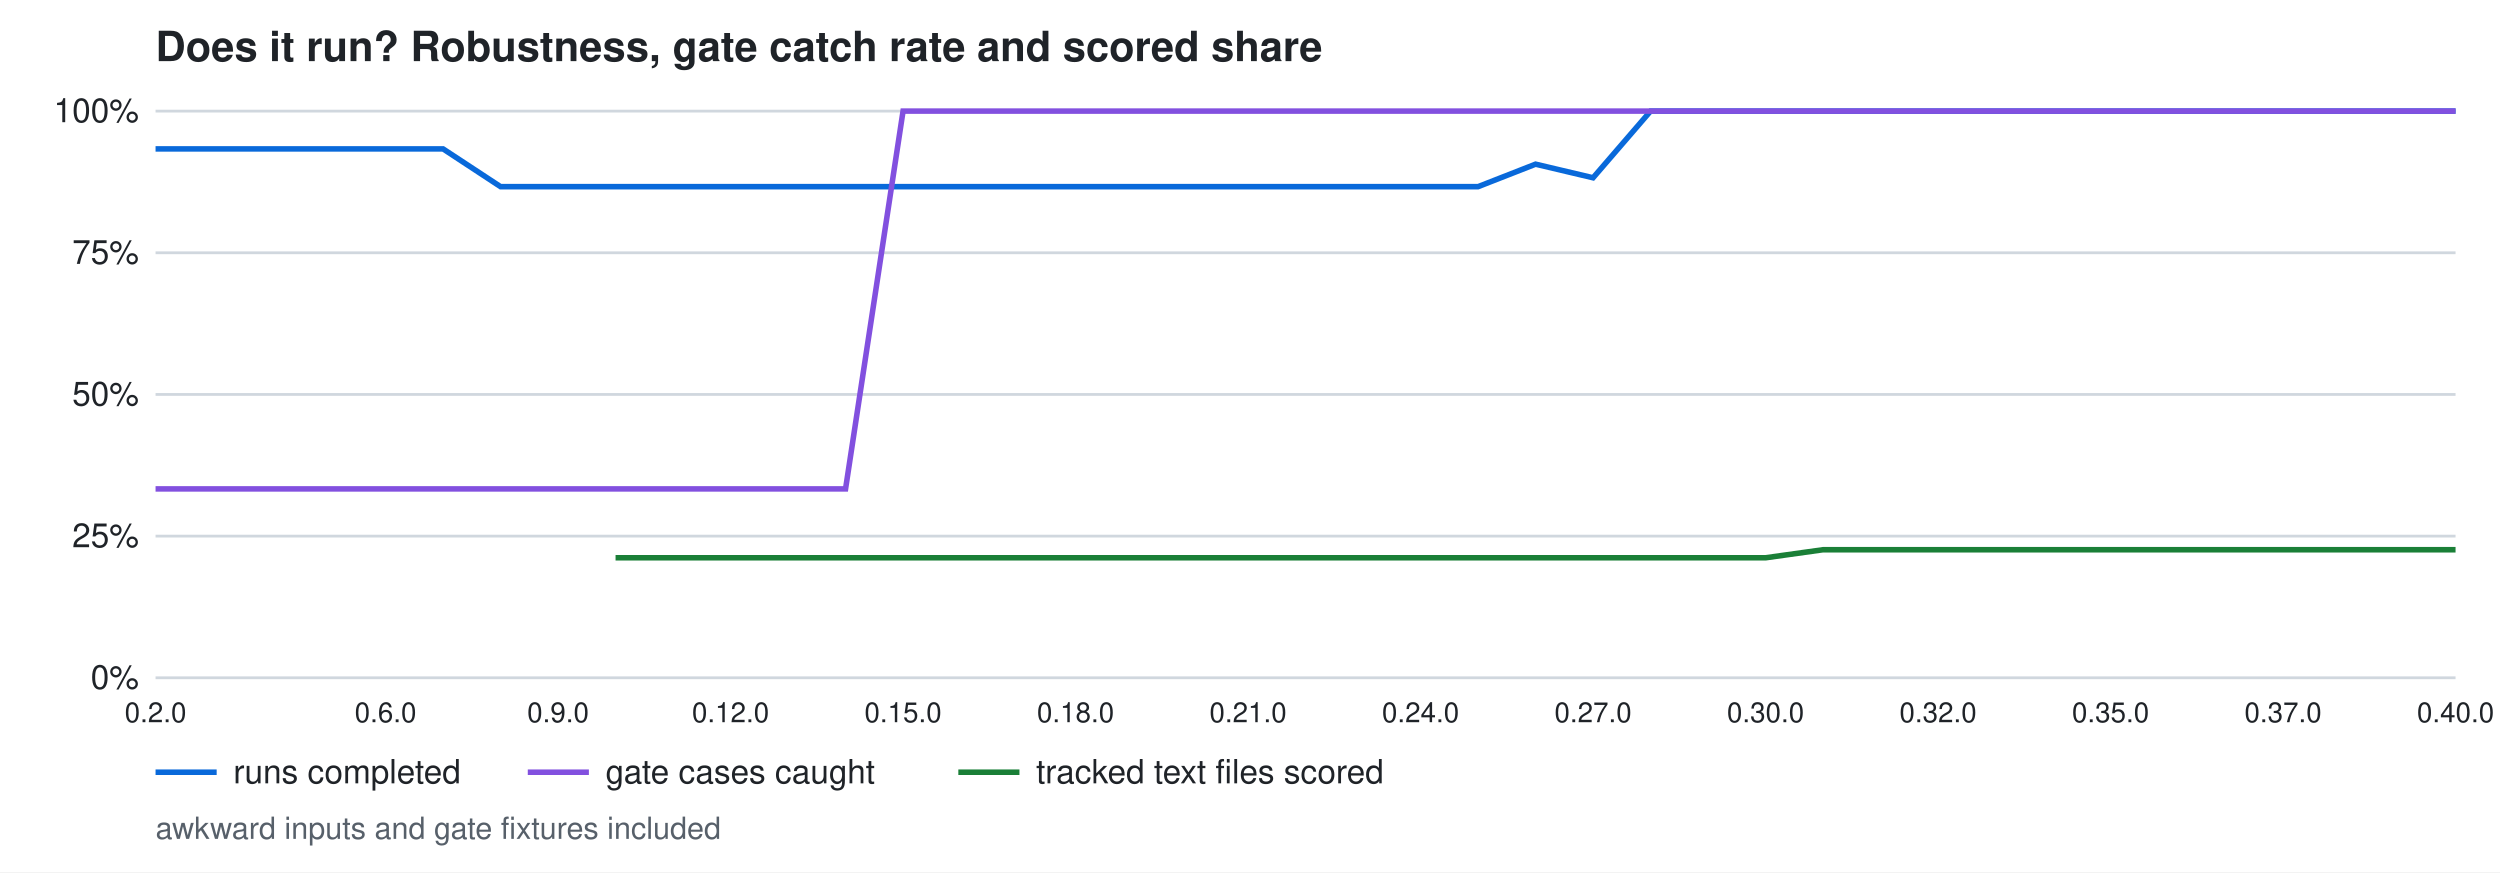
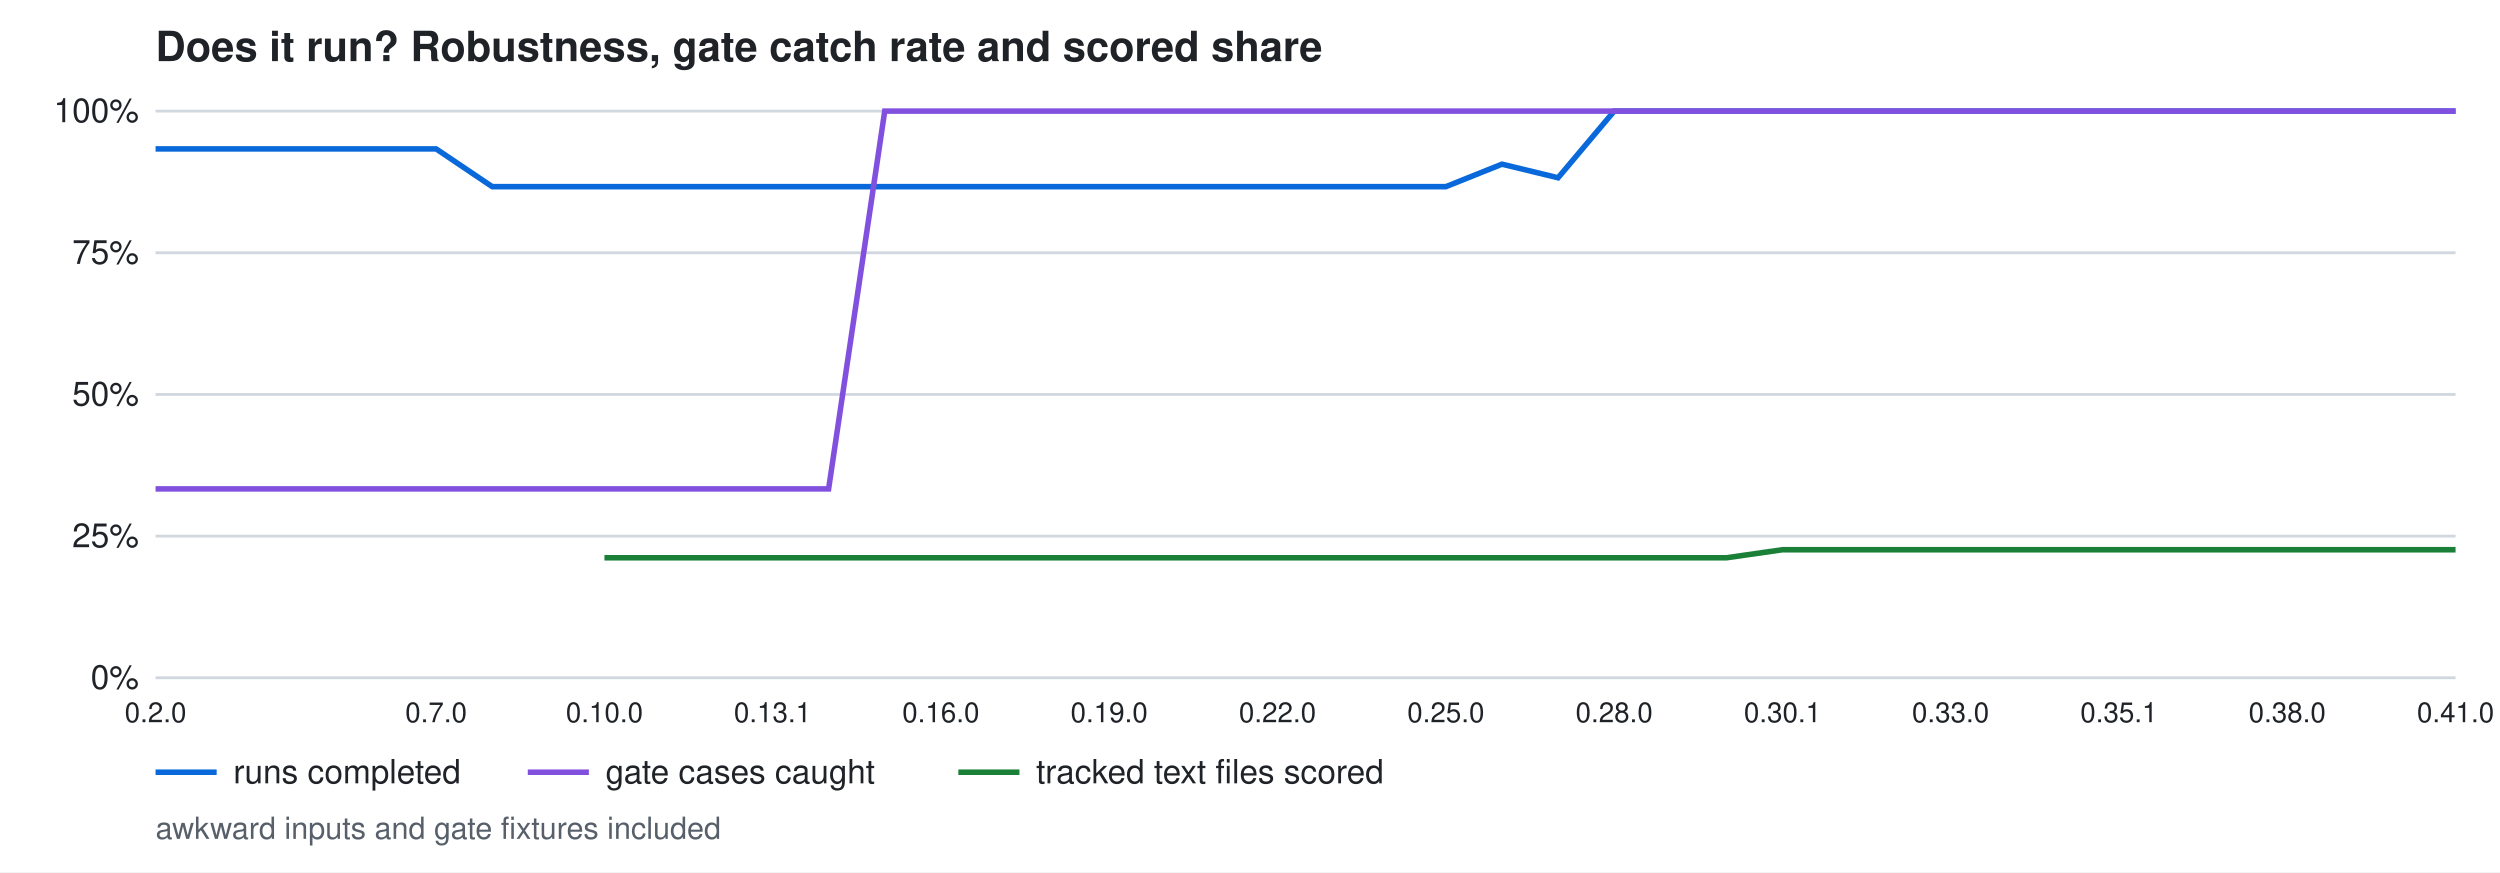
<svg xmlns="http://www.w3.org/2000/svg" width="900" height="314" viewBox="0 0 900 314" font-family="-apple-system,Segoe UI,Helvetica,Arial,sans-serif" font-size="12">
  <rect width="900" height="314" fill="#ffffff" />
  <text x="56" y="22" font-size="15" font-weight="600" fill="#1f2328">Does it run? Robustness, gate catch rate and scored share</text>
  <line x1="56" y1="244.0" x2="884" y2="244.0" stroke="#d0d7de" stroke-width="1" />
  <text x="50" y="248.0" text-anchor="end" fill="#1f2328">0%</text>
  <line x1="56" y1="193.0" x2="884" y2="193.0" stroke="#d0d7de" stroke-width="1" />
  <text x="50" y="197.0" text-anchor="end" fill="#1f2328">25%</text>
  <line x1="56" y1="142.0" x2="884" y2="142.0" stroke="#d0d7de" stroke-width="1" />
  <text x="50" y="146.0" text-anchor="end" fill="#1f2328">50%</text>
  <line x1="56" y1="91.0" x2="884" y2="91.0" stroke="#d0d7de" stroke-width="1" />
  <text x="50" y="95.0" text-anchor="end" fill="#1f2328">75%</text>
  <line x1="56" y1="40.0" x2="884" y2="40.0" stroke="#d0d7de" stroke-width="1" />
  <text x="50" y="44.0" text-anchor="end" fill="#1f2328">100%</text>
  <text x="56.0" y="260" text-anchor="middle" fill="#1f2328" font-size="10">0.2.0</text>
-   <text x="138.8" y="260" text-anchor="middle" fill="#1f2328" font-size="10">0.6.0</text>
-   <text x="200.9" y="260" text-anchor="middle" fill="#1f2328" font-size="10">0.9.0</text>
-   <text x="263.0" y="260" text-anchor="middle" fill="#1f2328" font-size="10">0.12.0</text>
-   <text x="325.1" y="260" text-anchor="middle" fill="#1f2328" font-size="10">0.15.0</text>
-   <text x="387.2" y="260" text-anchor="middle" fill="#1f2328" font-size="10">0.18.0</text>
-   <text x="449.3" y="260" text-anchor="middle" fill="#1f2328" font-size="10">0.21.0</text>
-   <text x="511.4" y="260" text-anchor="middle" fill="#1f2328" font-size="10">0.24.0</text>
-   <text x="573.5" y="260" text-anchor="middle" fill="#1f2328" font-size="10">0.27.0</text>
-   <text x="635.6" y="260" text-anchor="middle" fill="#1f2328" font-size="10">0.30.0</text>
-   <text x="697.7" y="260" text-anchor="middle" fill="#1f2328" font-size="10">0.32.0</text>
-   <text x="759.8" y="260" text-anchor="middle" fill="#1f2328" font-size="10">0.35.0</text>
-   <text x="821.9" y="260" text-anchor="middle" fill="#1f2328" font-size="10">0.37.0</text>
-   <text x="884.0" y="260" text-anchor="middle" fill="#1f2328" font-size="10">0.40.0</text>
-   <polyline points="56.0,53.6 76.7,53.6 97.4,53.6 118.1,53.6 138.8,53.6 159.5,53.6 180.2,67.2 200.9,67.2 221.6,67.2 242.3,67.2 263.0,67.2 283.7,67.2 304.4,67.2 325.1,67.2 345.8,67.2 366.5,67.2 387.2,67.2 407.9,67.2 428.6,67.2 449.3,67.2 470.0,67.2 490.7,67.2 511.4,67.2 532.1,67.2 552.8,59.1 573.5,64.0 594.2,40.0 614.9,40.0 635.6,40.0 656.3,40.0 677.0,40.0 697.7,40.0 718.4,40.0 739.1,40.0 759.8,40.0 780.5,40.0 801.2,40.0 821.9,40.0 842.6,40.0 863.3,40.0 884.0,40.0" fill="none" stroke="#0969da" stroke-width="2" />
-   <polyline points="56.0,176.0 76.7,176.0 97.4,176.0 118.1,176.0 138.8,176.0 159.5,176.0 180.2,176.0 200.9,176.0 221.6,176.0 242.3,176.0 263.0,176.0 283.7,176.0 304.4,176.0 325.1,40.0 345.8,40.0 366.5,40.0 387.2,40.0 407.9,40.0 428.6,40.0 449.3,40.0 470.0,40.0 490.7,40.0 511.4,40.0 532.1,40.0 552.8,40.0 573.5,40.0 594.2,40.0 614.9,40.0 635.6,40.0 656.3,40.0 677.0,40.0 697.7,40.0 718.4,40.0 739.1,40.0 759.8,40.0 780.5,40.0 801.2,40.0 821.9,40.0 842.6,40.0 863.3,40.0 884.0,40.0" fill="none" stroke="#8250df" stroke-width="2" />
-   <polyline points="221.6,200.8 242.3,200.8 263.0,200.8 283.7,200.8 304.4,200.8 325.1,200.8 345.8,200.8 366.5,200.8 387.2,200.8 407.9,200.8 428.6,200.8 449.3,200.8 470.0,200.8 490.7,200.8 511.4,200.8 532.1,200.8 552.8,200.8 573.5,200.8 594.2,200.8 614.9,200.8 635.6,200.8 656.3,197.9 677.0,197.9 697.7,197.9 718.4,197.9 739.1,197.9 759.8,197.9 780.5,197.9 801.2,197.9 821.9,197.9 842.6,197.9 863.3,197.9 884.0,197.9" fill="none" stroke="#1a7f37" stroke-width="2" />
+   <text x="157.0" y="260" text-anchor="middle" fill="#1f2328" font-size="10">0.7.0</text>
+   <text x="217.6" y="260" text-anchor="middle" fill="#1f2328" font-size="10">0.10.0</text>
+   <text x="278.1" y="260" text-anchor="middle" fill="#1f2328" font-size="10">0.13.1</text>
+   <text x="338.7" y="260" text-anchor="middle" fill="#1f2328" font-size="10">0.16.0</text>
+   <text x="399.3" y="260" text-anchor="middle" fill="#1f2328" font-size="10">0.19.0</text>
+   <text x="459.9" y="260" text-anchor="middle" fill="#1f2328" font-size="10">0.22.0</text>
+   <text x="520.5" y="260" text-anchor="middle" fill="#1f2328" font-size="10">0.25.0</text>
+   <text x="581.1" y="260" text-anchor="middle" fill="#1f2328" font-size="10">0.28.0</text>
+   <text x="641.7" y="260" text-anchor="middle" fill="#1f2328" font-size="10">0.30.1</text>
+   <text x="702.2" y="260" text-anchor="middle" fill="#1f2328" font-size="10">0.33.0</text>
+   <text x="762.8" y="260" text-anchor="middle" fill="#1f2328" font-size="10">0.35.1</text>
+   <text x="823.4" y="260" text-anchor="middle" fill="#1f2328" font-size="10">0.38.0</text>
+   <text x="884.0" y="260" text-anchor="middle" fill="#1f2328" font-size="10">0.41.0</text>
+   <polyline points="56.0,53.6 76.2,53.6 96.4,53.6 116.6,53.6 136.8,53.6 157.0,53.6 177.2,67.2 197.4,67.2 217.6,67.2 237.8,67.2 258.0,67.2 278.1,67.2 298.3,67.2 318.5,67.2 338.7,67.2 358.9,67.2 379.1,67.2 399.3,67.2 419.5,67.2 439.7,67.2 459.9,67.2 480.1,67.2 500.3,67.2 520.5,67.2 540.7,59.1 560.9,64.0 581.1,40.0 601.3,40.0 621.5,40.0 641.7,40.0 661.9,40.0 682.0,40.0 702.2,40.0 722.4,40.0 742.6,40.0 762.8,40.0 783.0,40.0 803.2,40.0 823.4,40.0 843.6,40.0 863.8,40.0 884.0,40.0" fill="none" stroke="#0969da" stroke-width="2" />
+   <polyline points="56.0,176.0 76.2,176.0 96.4,176.0 116.6,176.0 136.8,176.0 157.0,176.0 177.2,176.0 197.4,176.0 217.6,176.0 237.8,176.0 258.0,176.0 278.1,176.0 298.3,176.0 318.5,40.0 338.7,40.0 358.9,40.0 379.1,40.0 399.3,40.0 419.5,40.0 439.7,40.0 459.9,40.0 480.1,40.0 500.3,40.0 520.5,40.0 540.7,40.0 560.9,40.0 581.1,40.0 601.3,40.0 621.5,40.0 641.7,40.0 661.9,40.0 682.0,40.0 702.2,40.0 722.4,40.0 742.6,40.0 762.8,40.0 783.0,40.0 803.2,40.0 823.4,40.0 843.6,40.0 863.8,40.0 884.0,40.0" fill="none" stroke="#8250df" stroke-width="2" />
+   <polyline points="217.6,200.8 237.8,200.8 258.0,200.8 278.1,200.8 298.3,200.8 318.5,200.8 338.7,200.8 358.9,200.8 379.1,200.8 399.3,200.8 419.5,200.8 439.7,200.8 459.9,200.8 480.1,200.8 500.3,200.8 520.5,200.8 540.7,200.8 560.9,200.8 581.1,200.8 601.3,200.8 621.5,200.8 641.7,197.9 661.9,197.9 682.0,197.9 702.2,197.9 722.4,197.9 742.6,197.9 762.8,197.9 783.0,197.9 803.2,197.9 823.4,197.9 843.6,197.9 863.8,197.9 884.0,197.9" fill="none" stroke="#1a7f37" stroke-width="2" />
  <line x1="56" y1="278" x2="78" y2="278" stroke="#0969da" stroke-width="2" />
  <text x="84" y="282" fill="#1f2328">runs completed</text>
  <line x1="190" y1="278" x2="212" y2="278" stroke="#8250df" stroke-width="2" />
  <text x="218" y="282" fill="#1f2328">gate cases caught</text>
  <line x1="345" y1="278" x2="367" y2="278" stroke="#1a7f37" stroke-width="2" />
  <text x="373" y="282" fill="#1f2328">tracked text files scored</text>
  <text x="56" y="302" fill="#57606a" font-size="11">awkward inputs and gate fixtures included</text>
</svg>
